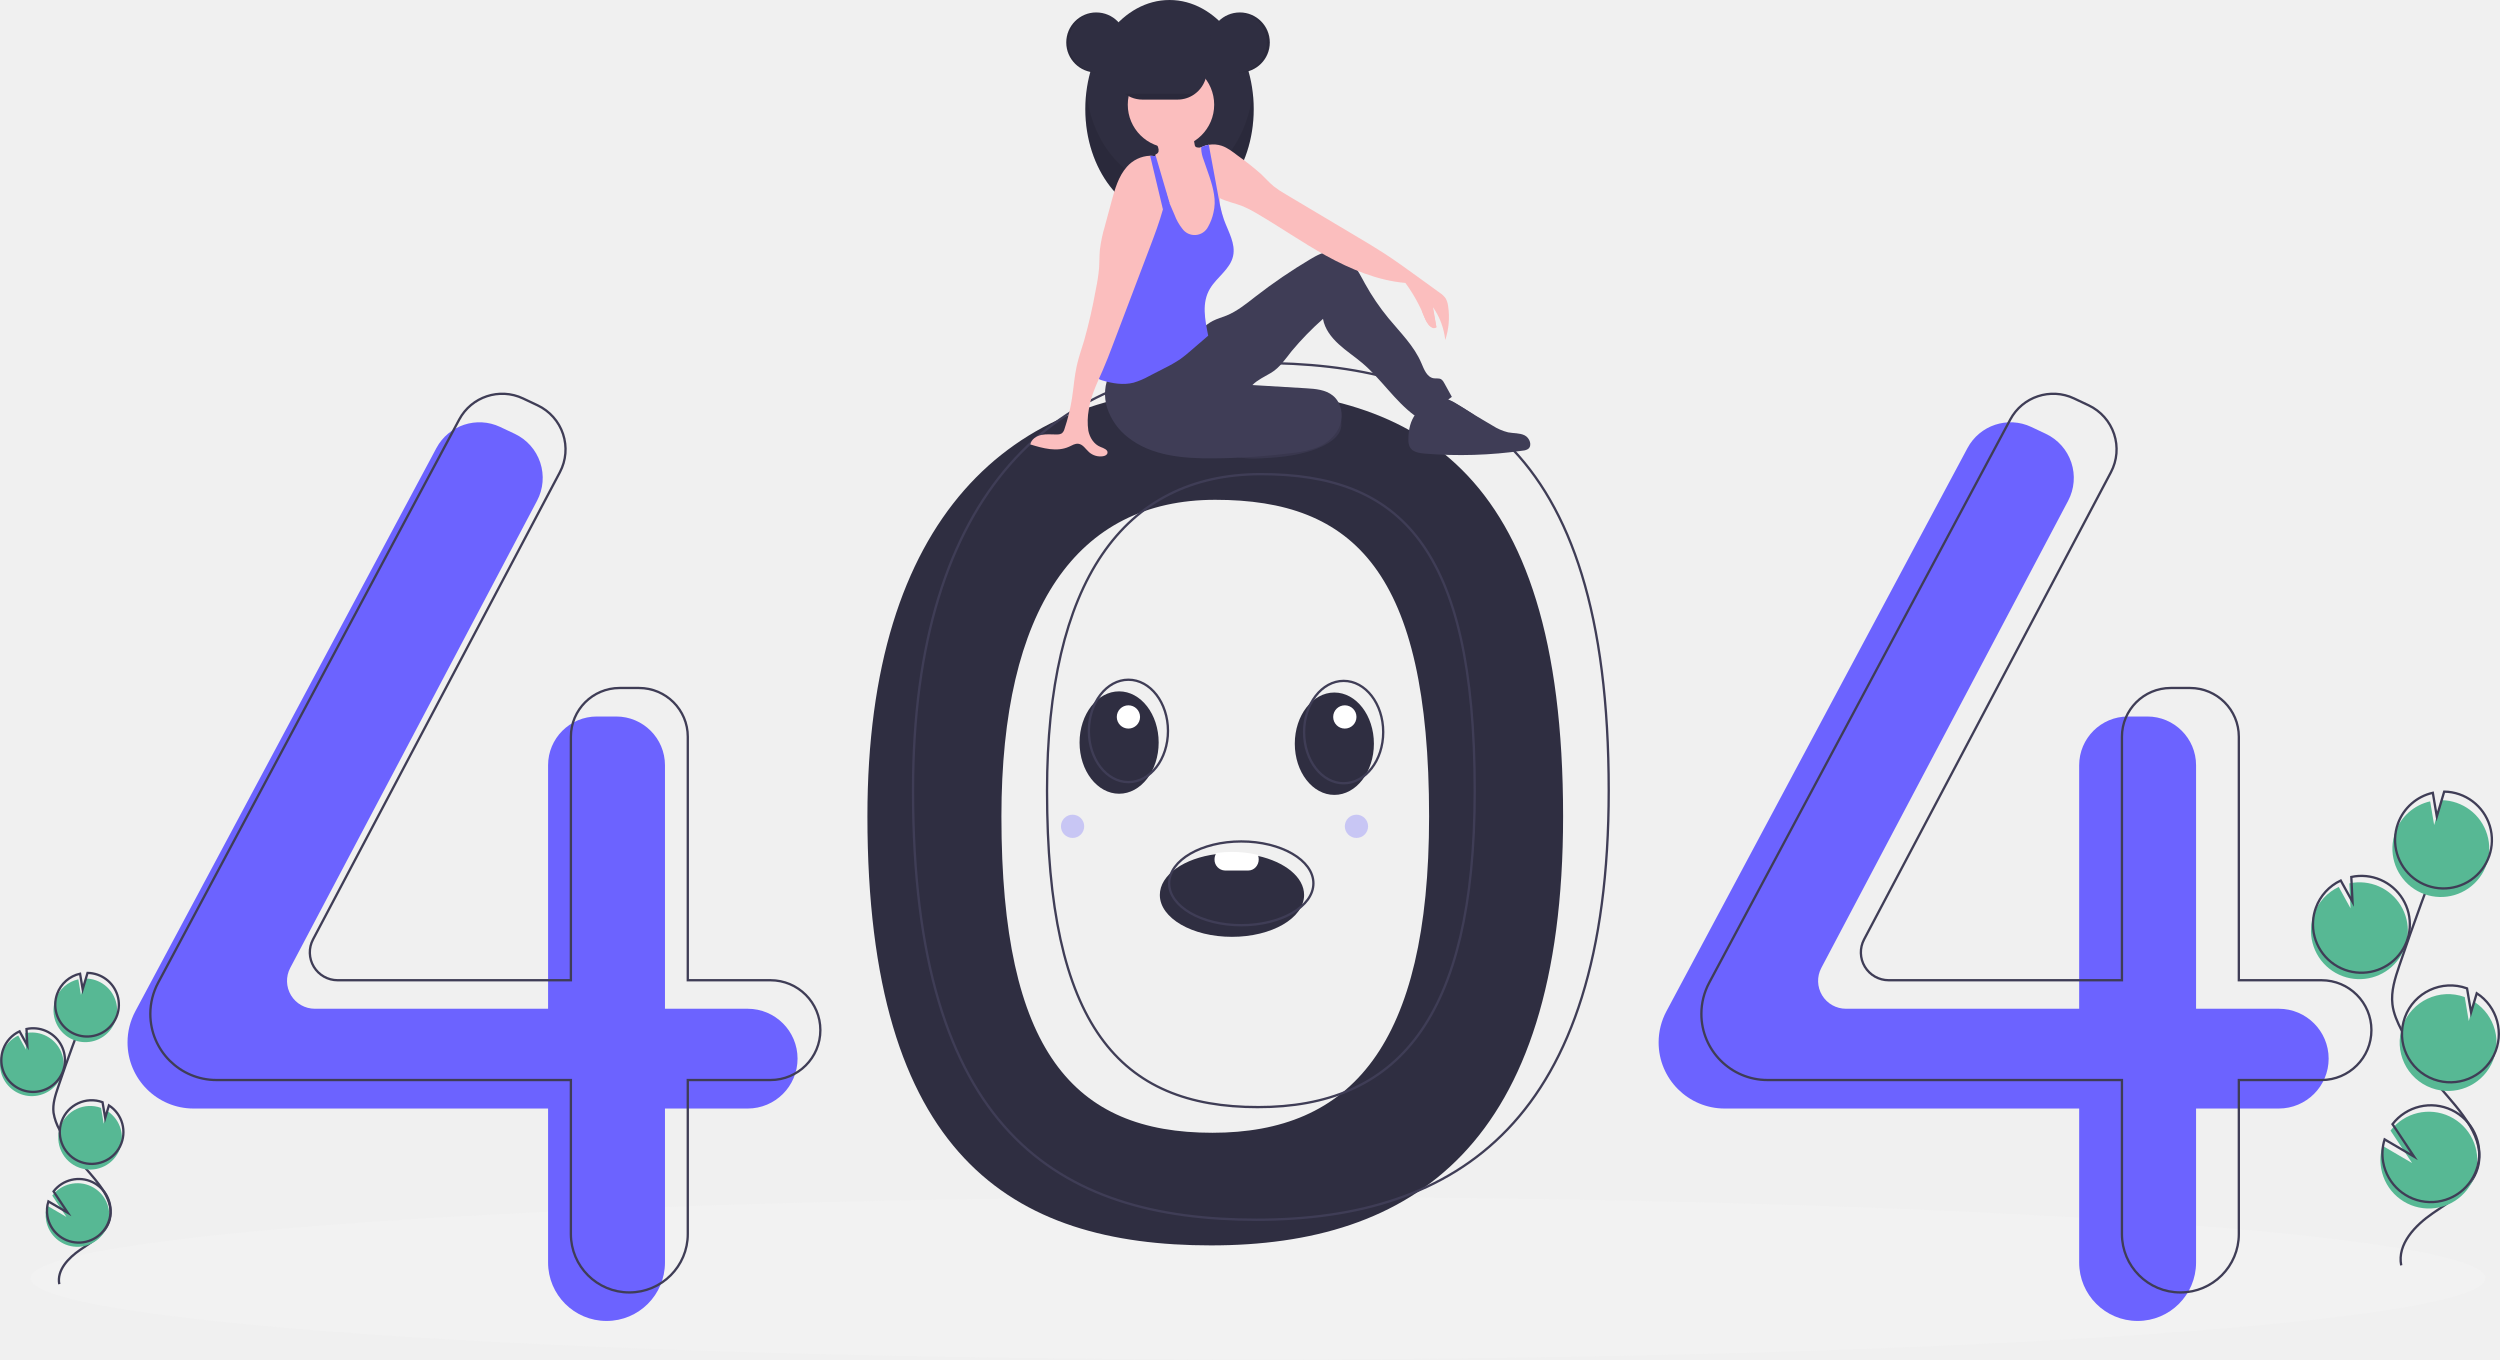
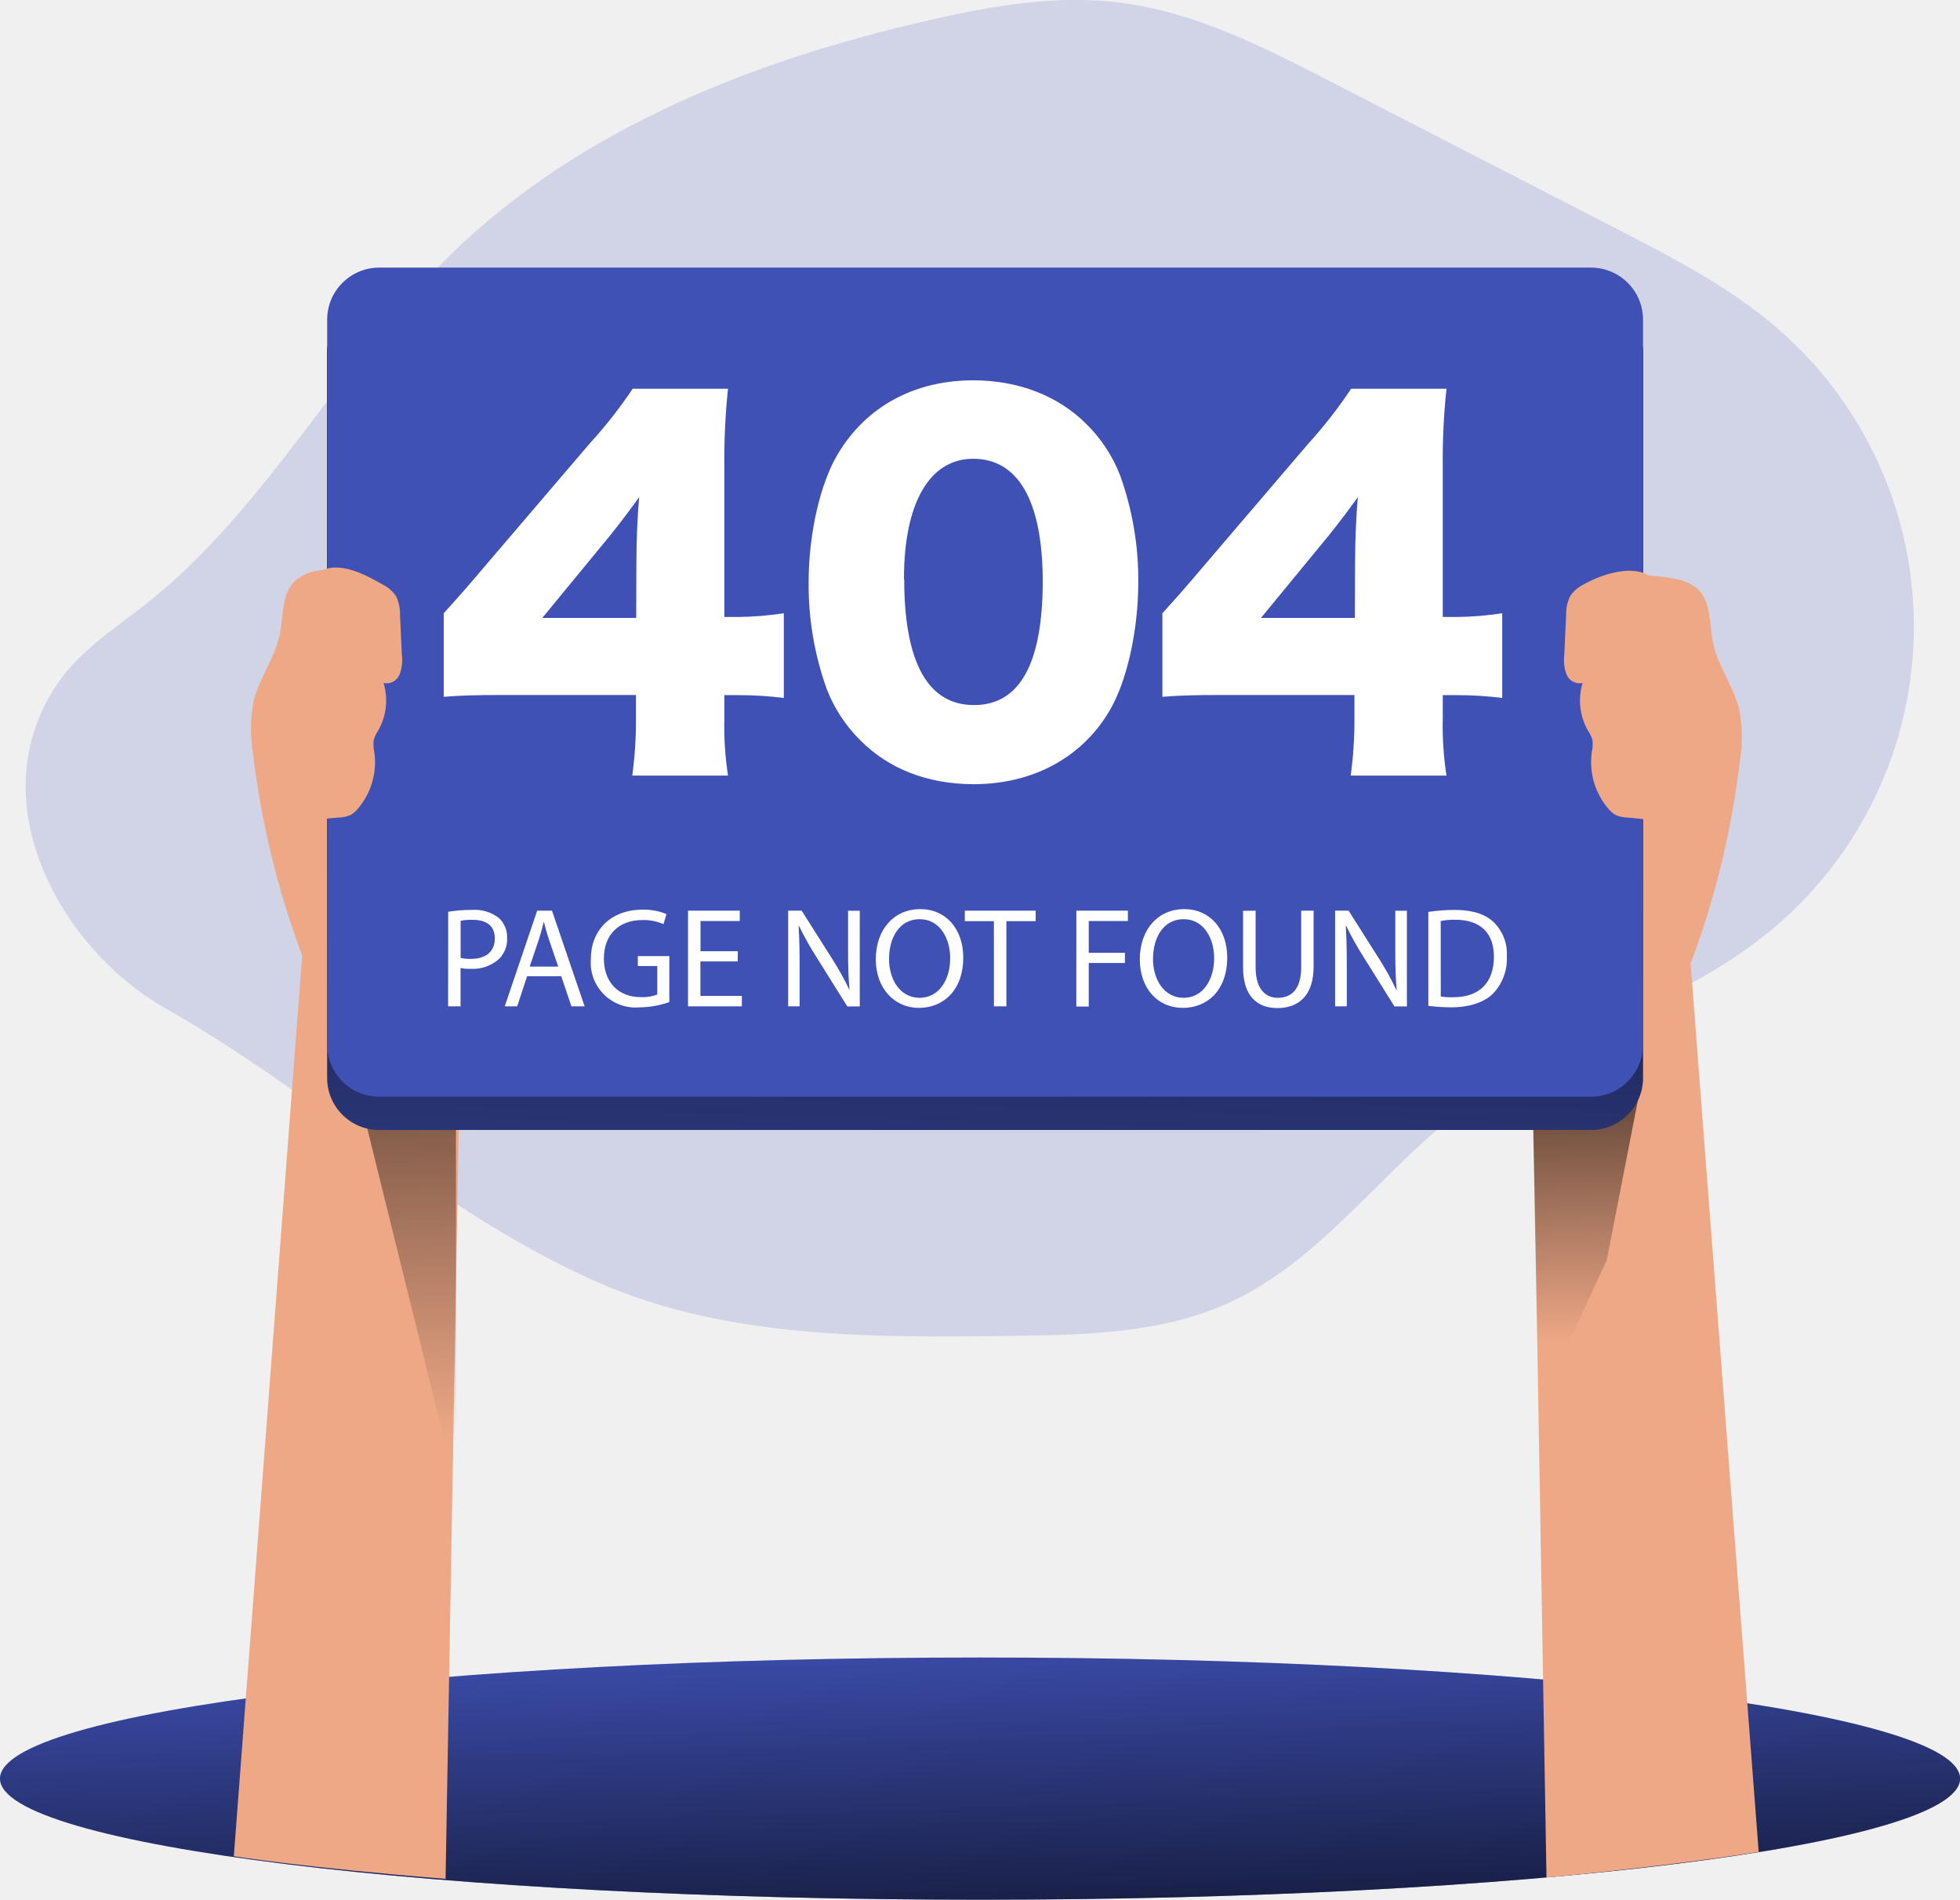
- <svg xmlns="http://www.w3.org/2000/svg" id="fd59ce54-f850-4dfc-bc34-dd7d379d600e" data-name="Layer 1" width="1074.392" height="584.231" viewBox="0 0 1074.392 584.231">
-   <ellipse cx="540.643" cy="549.309" rx="527.5" ry="34.922" fill="#f2f2f2" />
-   <path d="M583.48,324.894c-85.944,0-147.651,55.139-147.651,183.798,0,145.813,61.707,184.411,147.651,184.411s151.327-42.274,151.327-184.411C734.807,356.753,669.424,324.894,583.48,324.894Zm.565,319.808c-59.527,0-90.626-34.923-90.626-135.916,0-89.112,32.372-136.105,91.899-136.105s91.899,30.868,91.899,136.105C677.217,607.234,643.572,644.703,584.045,644.703Z" transform="translate(-63.054 -157.8845)" fill="#2f2e41" />
-   <path d="M384.365,591.401H348.831V486.762A20.956,20.956,0,0,0,327.875,465.806h-8.326a20.956,20.956,0,0,0-20.956,20.956V591.401H198.363a11.963,11.963,0,0,1-10.578-17.552l106.082-200.78A20.956,20.956,0,0,0,284.287,344.33l-6.262-2.957a20.956,20.956,0,0,0-27.429,9.07L121.214,592.475a28.416,28.416,0,0,0-3.356,13.396v0a28.416,28.416,0,0,0,28.416,28.416H298.593v66.167a25.119,25.119,0,0,0,25.119,25.119h0a25.119,25.119,0,0,0,25.119-25.119V634.287h35.534a21.443,21.443,0,0,0,21.443-21.443v0A21.443,21.443,0,0,0,384.365,591.401Z" transform="translate(-63.054 -157.8845)" fill="#6c63ff" />
-   <path d="M1042.362,591.401h-35.534V486.762A20.956,20.956,0,0,0,985.872,465.806h-8.326a20.956,20.956,0,0,0-20.956,20.956V591.401H856.359a11.963,11.963,0,0,1-10.578-17.552L951.864,373.069A20.956,20.956,0,0,0,942.284,344.33l-6.262-2.957a20.956,20.956,0,0,0-27.429,9.07L779.211,592.475a28.416,28.416,0,0,0-3.356,13.396v0a28.416,28.416,0,0,0,28.416,28.416H956.589v66.167a25.119,25.119,0,0,0,25.119,25.119h0a25.119,25.119,0,0,0,25.119-25.119V634.287h35.534a21.443,21.443,0,0,0,21.443-21.443v0A21.443,21.443,0,0,0,1042.362,591.401Z" transform="translate(-63.054 -157.8845)" fill="#6c63ff" />
-   <path d="M394.168,579.148H358.634V474.509a20.956,20.956,0,0,0-20.956-20.956h-8.326a20.956,20.956,0,0,0-20.956,20.956V579.148H208.165a11.963,11.963,0,0,1-10.578-17.552L303.67,360.816a20.956,20.956,0,0,0-9.58-28.739l-6.262-2.957a20.956,20.956,0,0,0-27.429,9.07L131.017,580.222a28.416,28.416,0,0,0-3.356,13.396v0a28.416,28.416,0,0,0,28.416,28.416H308.395v66.167a25.119,25.119,0,0,0,25.119,25.119h0a25.119,25.119,0,0,0,25.119-25.119V622.034h35.534a21.443,21.443,0,0,0,21.443-21.443v0A21.443,21.443,0,0,0,394.168,579.148Z" transform="translate(-63.054 -157.8845)" fill="none" stroke="#3f3d56" stroke-miterlimit="10" />
-   <path d="M1060.742,579.148h-35.534V474.509a20.956,20.956,0,0,0-20.956-20.956H995.925a20.956,20.956,0,0,0-20.956,20.956V579.148H874.739a11.963,11.963,0,0,1-10.578-17.552L970.244,360.816a20.956,20.956,0,0,0-9.58-28.739l-6.262-2.957a20.956,20.956,0,0,0-27.429,9.07L797.59,580.222a28.416,28.416,0,0,0-3.356,13.396v0a28.416,28.416,0,0,0,28.416,28.416H974.969v66.167a25.119,25.119,0,0,0,25.119,25.119h0a25.119,25.119,0,0,0,25.119-25.119V622.034h35.534a21.443,21.443,0,0,0,21.443-21.443v0A21.443,21.443,0,0,0,1060.742,579.148Z" transform="translate(-63.054 -157.8845)" fill="none" stroke="#3f3d56" stroke-miterlimit="10" />
-   <path d="M603.085,313.866c-85.944,0-147.651,55.139-147.651,183.798,0,145.813,61.707,184.411,147.651,184.411s151.327-42.274,151.327-184.411C754.412,345.725,689.029,313.866,603.085,313.866Zm.565,319.808c-59.527,0-90.626-34.923-90.626-135.916,0-89.112,32.372-136.105,91.899-136.105s91.899,30.868,91.899,136.105C696.822,596.206,663.177,633.675,603.65,633.675Z" transform="translate(-63.054 -157.8845)" fill="none" stroke="#3f3d56" stroke-miterlimit="10" />
-   <circle cx="471.141" cy="18.25" r="12.901" fill="#2f2e41" />
-   <ellipse cx="502.607" cy="46.885" rx="36.186" ry="46.885" fill="#2f2e41" />
-   <path d="M565.661,237.494c-18.128,0-33.141-17.271-35.776-39.805a60.976,60.976,0,0,0-.41,7.08c0,25.894,16.201,46.885,36.186,46.885s36.186-20.991,36.186-46.885a60.976,60.976,0,0,0-.41-7.08C598.803,220.224,583.789,237.494,565.661,237.494Z" transform="translate(-63.054 -157.8845)" opacity="0.1" />
-   <path d="M639.296,342.073c-.777,3.193-4.128,5.751-7.839,7.538-7.802,3.757-17.425,4.878-26.76,5.254a45.176,45.176,0,0,1-7.144-.132,20.537,20.537,0,0,1-12.251-5.631,1.681,1.681,0,0,1,.044-2.844c4.969-5.459,13.262-8.806,21.616-11.216,6.334-1.827,17.381-6.561,24.29-5.922C637.944,329.739,640.277,338.041,639.296,342.073Z" transform="translate(-63.054 -157.8845)" fill="#3f3d56" />
-   <path d="M639.296,342.073c-.777,3.193-4.128,5.751-7.839,7.538-7.802,3.757-17.425,4.878-26.76,5.254a45.176,45.176,0,0,1-7.144-.132,20.537,20.537,0,0,1-12.251-5.631,1.681,1.681,0,0,1,.044-2.844c4.969-5.459,13.262-8.806,21.616-11.216,6.334-1.827,17.381-6.561,24.29-5.922C637.944,329.739,640.277,338.041,639.296,342.073Z" transform="translate(-63.054 -157.8845)" opacity="0.1" />
-   <path d="M540.098,318.206a19.77,19.77,0,0,0-1.199,15.075,26.339,26.339,0,0,0,8.829,12.497c10.095,8.092,23.988,9.205,36.925,9.093a284.649,284.649,0,0,0,33.905-2.324,40.538,40.538,0,0,0,11.001-2.554c4.222-1.827,7.933-5.178,9.436-9.526s.436-9.672-3.134-12.574c-3.137-2.55-7.463-2.9-11.498-3.143l-23.088-1.387c2.281-2.308,5.318-3.614,8.096-5.292,3.685-2.226,6.134-5.965,8.813-9.335a129.001,129.001,0,0,1,13.439-13.817c.751,4.31,3.478,7.85,6.687,10.824s6.908,5.368,10.244,8.2c8.079,6.858,13.896,16.167,22.392,22.5a43.829,43.829,0,0,0,16.049-8.012l-3.302-5.981a3.94,3.94,0,0,0-1.245-1.553c-.935-.575-2.14-.279-3.225-.441-2.901-.435-4.168-3.784-5.306-6.487-3.125-7.422-9.108-13.18-14.218-19.404a98.009,98.009,0,0,1-9.996-14.723c-1.717-3.102-3.288-6.331-5.617-9.003s-5.594-4.773-9.139-4.781c-3.132-.007-6.021,1.584-8.714,3.183a230.477,230.477,0,0,0-23.63,16.099c-3.944,3.062-7.863,6.296-12.489,8.174-1.947.79-4,1.331-5.869,2.292-3.273,1.684-5.757,4.534-8.431,7.064C566.277,311.892,553.219,317.738,540.098,318.206Z" transform="translate(-63.054 -157.8845)" fill="#3f3d56" />
-   <path d="M588.374,253.983a23.774,23.774,0,0,1-1.734,8.033,10.045,10.045,0,0,1-5.768,5.573,12.375,12.375,0,0,1-5.623.182,10.882,10.882,0,0,1-4.582-1.561c-2.165-1.488-3.244-4.144-3.637-6.743-.393-2.596-.217-5.249-.469-7.863a42.944,42.944,0,0,0-1.202-6.255c-.17-.683-.343-1.362-.513-2.042-.167-.68-.33-1.359-.481-2.039-.138-.639-.267-1.281-.378-1.926-.091-.544-.173-1.092-.233-1.643a18.423,18.423,0,0,0-.809-4.811,14.607,14.607,0,0,0-1.687-2.854c-.286-.409-.563-.818-.818-1.243a5.89,5.89,0,0,1-.972-3.748,3.286,3.286,0,0,1,.148-.601c.025-.076.053-.151.085-.223A1.802,1.802,0,0,0,560.932,223.07a3.433,3.433,0,0,0-.148-1.778,11.318,11.318,0,0,0-.96-2.288c-.264-.478-1.161-1.34-1.167-1.888-.013-1.101,2.14-1.989,3.011-2.423a16.796,16.796,0,0,1,8.597-1.743c1.904.129,3.968.714,5.019,2.31.944,1.438.818,3.301,1.221,4.972a1.471,1.471,0,0,0,.299.664,1.341,1.341,0,0,0,.739.34,4.549,4.549,0,0,0,1.416.057h.003a2.931,2.931,0,0,0,.371-.054,4.957,4.957,0,0,0,2.033-.878q.585-.156,1.18-.255a.251.251,0,0,0,.047-.009c1.576,4.975,1.781,10.308,3.071,15.374.639,2.52,1.554,5.009,1.683,7.602.009.113.013.23.016.346.019.834-.047,1.674-.013,2.505a6.981,6.981,0,0,0,.126,1.114,15.611,15.611,0,0,0,.525,1.743l.009.028c.06.183.116.368.164.554.035.135.066.267.091.403l.003.009A14.938,14.938,0,0,1,588.374,253.983Z" transform="translate(-63.054 -157.8845)" fill="#fbbebe" />
-   <circle cx="503.237" cy="44.997" r="18.565" fill="#fbbebe" />
-   <path d="M684.157,304.033a30.445,30.445,0,0,0-5.236-14.103q.722,4.295,1.447,8.587a3.214,3.214,0,0,1-3.367-1.035,10.337,10.337,0,0,1-1.765-3.276,67.466,67.466,0,0,0-8.21-14.736c-11.819-.985-23.502-5.884-33.896-11.595-10.396-5.708-20.126-12.552-30.384-18.502a43.573,43.573,0,0,0-5.544-2.832c-3.21-1.287-6.812-1.954-9.855-3.468-.204-.101-.409-.208-.61-.318a12.578,12.578,0,0,1-1.945-1.306,10.344,10.344,0,0,1-.931-.856,20.351,20.351,0,0,1-3.559-5.953c-1.633-3.612-2.215-7.97-3.845-11.583a11.203,11.203,0,0,1,2.502-1.765h.003c.132-.069.264-.135.4-.198a11.94,11.94,0,0,1,2.004-.733q.585-.156,1.18-.255a.251.251,0,0,0,.047-.009,11.566,11.566,0,0,1,5.491.434c2.587.875,4.767,2.621,6.941,4.273a114.02,114.02,0,0,1,10.148,8.049c1.794,1.718,3.43,3.606,5.359,5.167a42.144,42.144,0,0,0,5.057,3.351q15.656,9.327,31.315,18.65c3.534,2.105,7.07,4.21,10.526,6.438,5.249,3.386,10.308,7.055,15.365,10.721q4.47,3.238,8.936,6.479a9.728,9.728,0,0,1,2.533,2.341,8.472,8.472,0,0,1,1.123,3.433A31.387,31.387,0,0,1,684.157,304.033Z" transform="translate(-63.054 -157.8845)" fill="#fbbebe" />
-   <path d="M592.977,267.944c-1.252,5.617-6.929,9.012-9.896,13.946-3.688,6.123-2.184,13.241-.799,20.255q-3.795,3.271-7.593,6.542c-1.397,1.199-2.794,2.404-4.298,3.464a57.351,57.351,0,0,1-6.86,3.94q-3.361,1.728-6.721,3.458a32.128,32.128,0,0,1-6.58,2.788c-4.415,1.133-9.103.34-13.471-.972a6.088,6.088,0,0,1-1.473-.601,2.394,2.394,0,0,1-.699-.632,3.911,3.911,0,0,1-.444-2.539c.444-7.351,2.24-14.547,4.031-21.69a85.26,85.26,0,0,1,3.848-12.577,85.077,85.077,0,0,1,5.415-10.151,68.368,68.368,0,0,1,7.929-11.514,18.479,18.479,0,0,0,3.675-4.739c1.117-2.549.686-5.472.913-8.247a17.148,17.148,0,0,1,1.633-6.007v-.003a17.093,17.093,0,0,1,1.743-2.882q.458,1.067.916,2.13.302.699.598,1.394.387.897.768,1.787,1.1,2.558,2.196,5.113a21.59,21.59,0,0,0,3.335,5.944,6.499,6.499,0,0,0,11.123-.853,21.261,21.261,0,0,0,2.272-6.013,19.215,19.215,0,0,0,.252-7.835c-.758-5.009-2.889-10.126-4.437-14.78a14.945,14.945,0,0,1-1.079-4.871,3.351,3.351,0,0,1,.057-.56c.009-.047.019-.098.028-.145a11.94,11.94,0,0,1,2.004-.733q.585-.156,1.18-.255,2.044,11.064,4.094,22.127c.032.173.066.346.098.522.195,1.057.393,2.115.614,3.169.198.957.412,1.91.651,2.857l.009.028c.082.321.167.639.255.957l.003.009c.242.868.513,1.731.818,2.58C590.938,257.475,594.164,262.629,592.977,267.944Z" transform="translate(-63.054 -157.8845)" fill="#6c63ff" />
-   <path d="M668.321,346.877a6.583,6.583,0,0,0,.61,3.143c1.162,2.124,3.95,2.606,6.362,2.805a188.377,188.377,0,0,0,42.266-1.288,4.886,4.886,0,0,0,2.151-.668c1.99-1.395.763-4.795-1.41-5.884s-4.751-.826-7.135-1.297a22.479,22.479,0,0,1-6.678-2.896q-7.252-4.167-14.293-8.688c-2.795-1.795-6.093-3.71-9.24-2.646C672.43,332.343,668.265,337.681,668.321,346.877Z" transform="translate(-63.054 -157.8845)" fill="#3f3d56" />
-   <path d="M564.437,240.874v.003c-.022.132-.044.261-.072.39-.035.214-.076.431-.116.645-.39,1.998-.868,3.987-1.419,5.963-1.51,5.459-3.534,10.831-5.541,16.123q-8.081,21.287-16.164,42.577c-1.359,3.575-2.716,7.152-4.261,10.654-.516,1.167-1.048,2.344-1.576,3.534-1.894,4.257-3.713,8.653-4.317,13.184a27.45,27.45,0,0,0-.192,9.04c.604,2.97,2.407,5.872,5.23,6.97,1.378.538,3.351,1.259,2.974,2.69-.204.787-1.098,1.171-1.901,1.303a7.312,7.312,0,0,1-5.966-1.718c-1.507-1.337-2.665-3.417-4.67-3.641-1.388-.151-2.665.68-3.936,1.262-5.186,2.369-11.227.711-16.674-.972.428-2.206,2.643-3.66,4.843-4.1,2.199-.444,4.474-.129,6.718-.189a3.51,3.51,0,0,0,2.042-.525,3.705,3.705,0,0,0,1.101-1.882,78.964,78.964,0,0,0,3.213-13.147c.724-4.666,1.026-9.405,2.058-14.015.802-3.597,2.042-7.08,3.106-10.61a224.682,224.682,0,0,0,5.06-22.077,78.02,78.02,0,0,0,1.425-9.368c.179-2.612.094-5.236.346-7.838a60.888,60.888,0,0,1,2.111-9.997q1.444-5.348,2.885-10.689c1.425-5.271,2.955-10.746,6.567-14.843a13.962,13.962,0,0,1,10.028-4.789,9.882,9.882,0,0,1,2.13.23c.116.028.233.057.349.088a8.634,8.634,0,0,1,2.174.9c1.114-.708,1.68-.459,2.42.632a6.973,6.973,0,0,1,.881,3.795A52.424,52.424,0,0,1,564.437,240.874Z" transform="translate(-63.054 -157.8845)" fill="#fbbebe" />
-   <path d="M565.661,245.046l-.047.047-.255.255-2.53,2.527-1.24-5.208-4.251-17.854a9.882,9.882,0,0,1,2.13.23,3.286,3.286,0,0,1,.148-.601l.201.689,1.441,4.902,2.728,9.308.45,1.532v.003Z" transform="translate(-63.054 -157.8845)" fill="#6c63ff" />
-   <path d="M581.715,188.087a12.582,12.582,0,0,1-3.7,8.896,12.314,12.314,0,0,1-1.36,1.176,12.528,12.528,0,0,1-7.536,2.524H554.023a12.59,12.59,0,0,1,0-25.18h15.096A12.629,12.629,0,0,1,581.715,188.087Z" transform="translate(-63.054 -157.8845)" fill="#2f2e41" />
-   <circle cx="532.815" cy="18.25" r="12.901" fill="#2f2e41" />
-   <path d="M595.554,163.234c-.158,0-.315.006-.472.012a12.898,12.898,0,0,1,0,25.778c.157.006.314.012.472.012a12.901,12.901,0,1,0,0-25.802Z" transform="translate(-63.054 -157.8845)" opacity="0.1" />
-   <path d="M534.195,163.234c.158,0,.315.006.472.012a12.898,12.898,0,0,0,0,25.778c-.157.006-.314.012-.472.012a12.901,12.901,0,0,1,0-25.802Z" transform="translate(-63.054 -157.8845)" opacity="0.1" />
-   <path d="M576.655,198.159a12.528,12.528,0,0,1-7.536,2.524H554.023a12.528,12.528,0,0,1-7.536-2.524Z" transform="translate(-63.054 -157.8845)" opacity="0.1" />
-   <path d="M674.14,291.64s3.252,9.372,6.229,6.876L677.996,286.267Z" transform="translate(-63.054 -157.8845)" fill="#fbbebe" />
-   <path d="M1069.918,577.434a20.813,20.813,0,1,0,2.772-39.915l.521,10.712-5.068-9.18a20.734,20.734,0,0,0-10.684,11.723,20.408,20.408,0,0,0-1.197,5.63A20.809,20.809,0,0,0,1069.918,577.434Z" transform="translate(-63.054 -157.8845)" fill="#57b894" />
-   <path d="M1094.995,701.678c-1.789-9.11,5.963-17.187,13.621-22.437s16.605-10.408,19.218-19.317c3.755-12.804-7.43-24.53-16.136-34.642a125.3,125.3,0,0,1-16.524-24.557c-1.811-3.533-3.476-7.225-3.952-11.166-.686-5.675,1.137-11.323,2.974-16.737q9.179-27.052,19.628-53.65" transform="translate(-63.054 -157.8845)" fill="none" stroke="#3f3d56" stroke-miterlimit="10" />
-   <path d="M1070.775,574.676a20.813,20.813,0,1,0,2.772-39.915l.521,10.712-5.068-9.18a20.734,20.734,0,0,0-10.684,11.723,20.408,20.408,0,0,0-1.197,5.63A20.809,20.809,0,0,0,1070.775,574.676Z" transform="translate(-63.054 -157.8845)" fill="none" stroke="#3f3d56" stroke-miterlimit="10" />
-   <path d="M1092.451,515.473a20.788,20.788,0,0,1,14.98-13.198l1.714,10.184,3.177-10.696a20.81,20.81,0,1,1-19.871,13.71Z" transform="translate(-63.054 -157.8845)" fill="#57b894" />
-   <path d="M1093.594,511.795a20.788,20.788,0,0,1,14.98-13.198l1.714,10.184,3.177-10.696a20.81,20.81,0,1,1-19.871,13.71Z" transform="translate(-63.054 -157.8845)" fill="none" stroke="#3f3d56" stroke-miterlimit="10" />
-   <path d="M1108.045,625.489a20.81,20.81,0,0,0,18.419-37.023l-2.441,8.219-1.731-10.304a.362.362,0,0,0-.053-.02,20.811,20.811,0,1,0-14.194,39.127Z" transform="translate(-63.054 -157.8845)" fill="#57b894" />
-   <path d="M1109.035,621.764a20.81,20.81,0,0,0,18.419-37.023l-2.441,8.219-1.731-10.304a.362.362,0,0,0-.053-.02,20.811,20.811,0,1,0-14.194,39.127Z" transform="translate(-63.054 -157.8845)" fill="none" stroke="#3f3d56" stroke-miterlimit="10" />
-   <path d="M1086.378,660.051a20.801,20.801,0,1,0,4.011-16.297l9.273,13.957-12.67-7.408A20.616,20.616,0,0,0,1086.378,660.051Z" transform="translate(-63.054 -157.8845)" fill="#57b894" />
-   <path d="M1087.235,657.294a20.801,20.801,0,1,0,4.011-16.297l9.273,13.957-12.67-7.408A20.616,20.616,0,0,0,1087.235,657.294Z" transform="translate(-63.054 -157.8845)" fill="none" stroke="#3f3d56" stroke-miterlimit="10" />
-   <path d="M72.061,628.133a13.674,13.674,0,1,0,1.821-26.225l.342,7.038-3.33-6.032a13.623,13.623,0,0,0-7.019,7.702,13.409,13.409,0,0,0-.787,3.699A13.672,13.672,0,0,0,72.061,628.133Z" transform="translate(-63.054 -157.8845)" fill="#57b894" />
-   <path d="M88.538,709.763c-1.175-5.986,3.918-11.292,8.949-14.741s10.91-6.838,12.626-12.692c2.467-8.412-4.882-16.117-10.601-22.76A82.324,82.324,0,0,1,88.656,643.436a22.21,22.21,0,0,1-2.597-7.336c-.451-3.729.747-7.439,1.954-10.996q6.031-17.773,12.896-35.249" transform="translate(-63.054 -157.8845)" fill="none" stroke="#3f3d56" stroke-miterlimit="10" />
-   <path d="M72.625,626.321a13.674,13.674,0,1,0,1.821-26.225l.342,7.038L71.458,601.103a13.623,13.623,0,0,0-7.019,7.702,13.409,13.409,0,0,0-.787,3.699A13.672,13.672,0,0,0,72.625,626.321Z" transform="translate(-63.054 -157.8845)" fill="none" stroke="#3f3d56" stroke-miterlimit="10" />
-   <path d="M86.866,587.423a13.658,13.658,0,0,1,9.842-8.671l1.126,6.691,2.087-7.027a13.673,13.673,0,1,1-13.055,9.007Z" transform="translate(-63.054 -157.8845)" fill="#57b894" />
-   <path d="M87.617,585.007a13.658,13.658,0,0,1,9.842-8.671l1.126,6.691L100.673,576a13.673,13.673,0,1,1-13.055,9.007Z" transform="translate(-63.054 -157.8845)" fill="none" stroke="#3f3d56" stroke-miterlimit="10" />
-   <path d="M97.112,659.706a13.673,13.673,0,0,0,12.102-24.325l-1.604,5.4-1.137-6.77a.238.238,0,0,0-.035-.013,13.673,13.673,0,1,0-9.326,25.707Z" transform="translate(-63.054 -157.8845)" fill="#57b894" />
-   <path d="M97.762,657.259a13.673,13.673,0,0,0,12.102-24.325l-1.604,5.4-1.137-6.77a.238.238,0,0,0-.035-.013,13.673,13.673,0,1,0-9.326,25.707Z" transform="translate(-63.054 -157.8845)" fill="none" stroke="#3f3d56" stroke-miterlimit="10" />
-   <path d="M82.876,682.414a13.667,13.667,0,1,0,2.635-10.708l6.092,9.17-8.324-4.867A13.545,13.545,0,0,0,82.876,682.414Z" transform="translate(-63.054 -157.8845)" fill="#57b894" />
-   <path d="M83.439,680.602a13.667,13.667,0,1,0,2.635-10.708l6.092,9.17-8.324-4.867A13.545,13.545,0,0,0,83.439,680.602Z" transform="translate(-63.054 -157.8845)" fill="none" stroke="#3f3d56" stroke-miterlimit="10" />
-   <ellipse cx="480.946" cy="319.115" rx="17" ry="22" fill="#2f2e41" />
-   <ellipse cx="573.446" cy="319.615" rx="17" ry="22" fill="#2f2e41" />
-   <path d="M623.5,542.5c0,9.94-13.88,18-31,18s-31-8.06-31-18c0-8.61,10.41-15.81,24.32-17.57a50.104,50.104,0,0,1,6.68-.43,50.699,50.699,0,0,1,11.13,1.2C615.25,528.29,623.5,534.84,623.5,542.5Z" transform="translate(-63.054 -157.8845)" fill="#2f2e41" />
-   <ellipse cx="484.946" cy="314.115" rx="17" ry="22" fill="none" stroke="#3f3d56" stroke-miterlimit="10" />
-   <ellipse cx="577.446" cy="314.615" rx="17" ry="22" fill="none" stroke="#3f3d56" stroke-miterlimit="10" />
-   <ellipse cx="533.446" cy="379.615" rx="31" ry="18" fill="none" stroke="#3f3d56" stroke-miterlimit="10" />
-   <path d="M604,527.2a4.937,4.937,0,0,1-1.32,3.392A4.339,4.339,0,0,1,599.5,532h-10a4.664,4.664,0,0,1-4.5-4.8,4.905,4.905,0,0,1,.82-2.741A47.02,47.02,0,0,1,592.5,524a47.665,47.665,0,0,1,11.13,1.28A5.067,5.067,0,0,1,604,527.2Z" transform="translate(-63.054 -157.8845)" fill="#fff" />
-   <circle cx="484.946" cy="308.115" r="5" fill="#fff" />
-   <circle cx="577.946" cy="308.115" r="5" fill="#fff" />
-   <circle cx="582.946" cy="355.115" r="5" fill="#6c63ff" opacity="0.3" />
-   <circle cx="460.946" cy="355.115" r="5" fill="#6c63ff" opacity="0.3" />
+ <svg xmlns="http://www.w3.org/2000/svg" xmlns:xlink="http://www.w3.org/1999/xlink" id="Layer_1" data-name="Layer 1" viewBox="0 0 315.35 305.59">
+   <defs>
+     <linearGradient id="linear-gradient" x1="156.72" y1="259" x2="159.63" y2="341.54" gradientUnits="userSpaceOnUse">
+       <stop offset="0" stop-opacity="0" />
+       <stop offset="0.95" />
+     </linearGradient>
+     <linearGradient id="linear-gradient-2" x1="67.7" y1="231.63" x2="64.79" y2="116.55" gradientUnits="userSpaceOnUse">
+       <stop offset="0" stop-opacity="0" />
+       <stop offset="0.99" />
+     </linearGradient>
+     <linearGradient id="linear-gradient-3" x1="256" y1="215.77" x2="254.06" y2="143.58" xlink:href="#linear-gradient" />
+     <linearGradient id="linear-gradient-4" x1="154.93" y1="238.45" x2="159.46" y2="81.77" xlink:href="#linear-gradient-2" />
+   </defs>
+   <path d="M154.3,205.44c20.68,9.09,44.07,8.95,66.66,8.65,11.85-.15,24.11-.39,34.9-5.3,15-6.83,24.74-21.49,37.9-31.41,15.11-11.41,34.45-16.33,49.1-28.32a63.39,63.39,0,0,0,1.63-96.76c-7.75-6.78-17-11.57-26.17-16.28l-46.05-23.7c-10.79-5.55-21.86-11.19-33.9-12.7C228.21-1.65,217.93.11,208,2.38,179.7,8.78,151.62,19.81,130.86,40,113,57.4,101.34,80.77,81.8,96.26c-5,3.95-10.54,7.44-14.18,12.66-13.1,18.81.17,42.84,17.19,52.48C108.38,174.74,129.59,194.59,154.3,205.44Z" transform="translate(-58.19 0.8)" fill="#3f51b5" opacity="0.18" style="isolation:isolate" />
+   <ellipse cx="157.68" cy="286.11" rx="157.68" ry="19.48" fill="#3f51b5" />
+   <ellipse cx="157.68" cy="286.11" rx="157.68" ry="19.48" fill="url(#linear-gradient)" />
+   <path d="M129.49,95A26.4,26.4,0,0,0,109.31,91a7.65,7.65,0,0,0-3.48,1.49c-2.37,2-2,5.72-2.63,8.78-.77,3.77-3.3,7-4.21,10.72a24.15,24.15,0,0,0-.09,8.48,139.76,139.76,0,0,0,7.91,32.42l-11,144.91s11.25,1.82,34.07,3.64l2.42-138Z" transform="translate(-58.19 0.8)" fill="#eea886" />
+   <polygon points="58.79 180.31 73.36 239.23 73.36 154.25 66.88 134.99 58.79 180.31" fill="url(#linear-gradient-2)" />
+   <path d="M307.51,96.24a26.42,26.42,0,0,1,20.18-3.92,7.8,7.8,0,0,1,3.49,1.49c2.36,2,2,5.72,2.62,8.79.78,3.77,3.31,7,4.22,10.72a23.86,23.86,0,0,1,.08,8.47,139.12,139.12,0,0,1-7.9,32.42L341.15,297.1s-12.25,2.06-34.14,4.13l-2.35-136.48Z" transform="translate(-58.19 0.8)" fill="#eea886" />
+   <polygon points="263.7 176.1 258.53 202.65 247.52 226.6 246.55 174.48 263.7 176.1" fill="url(#linear-gradient-3)" />
+   <rect x="52.64" y="48.4" width="211.71" height="133.37" rx="8.37" fill="#3f51b5" />
+   <rect x="52.64" y="48.4" width="211.71" height="133.37" rx="8.37" fill="url(#linear-gradient-4)" />
+   <rect x="52.64" y="43.05" width="211.71" height="133.37" rx="8.37" fill="#3f51b5" />
+   <path d="M129.58,97.85c3.37-3.74,3.37-3.74,7.18-8.22l16.23-19a75.55,75.55,0,0,0,7-8.9h15.33a109.89,109.89,0,0,0-.59,12.41V98.45h2.17a52,52,0,0,0,7.4-.6v13.62a59.12,59.12,0,0,0-7.33-.45h-2.24v3.74a53.39,53.39,0,0,0,.59,9.2h-15.4a66.1,66.1,0,0,0,.59-9.35V111H139.31c-4.87,0-7,.07-9.73.29Zm31-7.92c0-3.37.15-7.48.45-10.77-1.5,2.09-2.62,3.59-4.64,6.13L145.44,98.6h15.11Z" transform="translate(-58.19 0.8)" fill="#fff" />
+   <path d="M196.67,118.35a23.66,23.66,0,0,1-5.46-8.3,49.74,49.74,0,0,1-2.92-17.13c0-7.86,1.87-16,4.72-20.72,4.56-7.63,12.34-11.82,21.76-11.82,7.26,0,13.62,2.47,18.18,7a23.53,23.53,0,0,1,5.46,8.3,49.62,49.62,0,0,1,2.92,17.2c0,7.86-1.87,16.09-4.71,20.8-4.49,7.48-12.35,11.67-21.85,11.67C207.44,125.31,201.24,122.91,196.67,118.35Zm7-26c0,13.39,3.81,20.27,11.22,20.27s11.07-6.73,11.07-20C225.92,79.75,222,73,214.77,73,207.74,73,203.63,80.13,203.63,92.32Z" transform="translate(-58.19 0.8)" fill="#fff" />
+   <path d="M245.21,97.85c3.37-3.74,3.37-3.74,7.18-8.22l16.24-19a75.28,75.28,0,0,0,6.95-8.9h15.34a107.51,107.51,0,0,0-.6,12.41V98.45h2.17a52,52,0,0,0,7.4-.6v13.62a59.12,59.12,0,0,0-7.33-.45h-2.24v3.74a52.27,52.27,0,0,0,.6,9.2H275.51a65.93,65.93,0,0,0,.6-9.35V111H254.94c-4.86,0-7,.07-9.73.29Zm31-7.92c0-3.37.15-7.48.45-10.77-1.5,2.09-2.62,3.59-4.64,6.13L261.07,98.6h15.11Z" transform="translate(-58.19 0.8)" fill="#fff" />
+   <path d="M130.3,145.87a22.9,22.9,0,0,1,3.81-.3,6.33,6.33,0,0,1,4.32,1.28,4.16,4.16,0,0,1,1.35,3.22,4.51,4.51,0,0,1-1.19,3.29,6.37,6.37,0,0,1-4.71,1.69,6.44,6.44,0,0,1-1.59-.14v6.17h-2Zm2,7.42a6.35,6.35,0,0,0,1.64.16c2.4,0,3.86-1.16,3.86-3.29s-1.44-3-3.63-3a8.36,8.36,0,0,0-1.87.16Z" transform="translate(-58.19 0.8)" fill="#fff" />
+   <path d="M143,156.24l-1.6,4.84h-2l5.22-15.39H147l5.25,15.39h-2.12l-1.64-4.84Zm5-1.55-1.51-4.43c-.34-1-.57-1.92-.8-2.81h0c-.22.91-.48,1.85-.77,2.78l-1.51,4.46Z" transform="translate(-58.19 0.8)" fill="#fff" />
+   <path d="M165.88,160.39a14.31,14.31,0,0,1-4.73.85,7.23,7.23,0,0,1-7.9-7.77c0-4.59,3.17-7.94,8.33-7.94a9.48,9.48,0,0,1,3.84.71l-.48,1.62a7.9,7.9,0,0,0-3.4-.66c-3.75,0-6.19,2.33-6.19,6.18s2.35,6.22,5.94,6.22a6.44,6.44,0,0,0,2.65-.42V154.6h-3.13V153h5.07Z" transform="translate(-58.19 0.8)" fill="#fff" />
+   <path d="M176.88,153.86h-6v5.55h6.67v1.67h-8.66V145.69h8.32v1.67H170.9v4.86h6Z" transform="translate(-58.19 0.8)" fill="#fff" />
+   <path d="M185,161.08V145.69h2.17l4.93,7.78a45.68,45.68,0,0,1,2.77,5l0,0c-.18-2-.23-3.92-.23-6.32v-6.44h1.88v15.39h-2l-4.89-7.81a49.59,49.59,0,0,1-2.88-5.14l-.07,0c.12,1.95.16,3.8.16,6.35v6.58Z" transform="translate(-58.19 0.8)" fill="#fff" />
+   <path d="M213.17,153.22c0,5.3-3.22,8.11-7.15,8.11s-6.92-3.15-6.92-7.81c0-4.89,3-8.08,7.15-8.08S213.17,148.66,213.17,153.22Zm-11.94.25c0,3.29,1.78,6.24,4.91,6.24s4.93-2.9,4.93-6.4c0-3.05-1.6-6.25-4.91-6.25S201.23,150.1,201.23,153.47Z" transform="translate(-58.19 0.8)" fill="#fff" />
+   <path d="M218.1,147.38h-4.68v-1.69h11.4v1.69h-4.71v13.7h-2Z" transform="translate(-58.19 0.8)" fill="#fff" />
+   <path d="M231.37,145.69h8.29v1.67h-6.3v5.11h5.82v1.64h-5.82v7h-2Z" transform="translate(-58.19 0.8)" fill="#fff" />
+   <path d="M255.64,153.22c0,5.3-3.22,8.11-7.14,8.11-4.07,0-6.92-3.15-6.92-7.81,0-4.89,3-8.08,7.14-8.08S255.64,148.66,255.64,153.22Zm-11.94.25c0,3.29,1.78,6.24,4.91,6.24s4.93-2.9,4.93-6.4c0-3.05-1.6-6.25-4.91-6.25S243.7,150.1,243.7,153.47Z" transform="translate(-58.19 0.8)" fill="#fff" />
+   <path d="M260.21,145.69v9.11c0,3.45,1.53,4.91,3.59,4.91,2.28,0,3.74-1.51,3.74-4.91v-9.11h2v9c0,4.73-2.49,6.67-5.82,6.67-3.15,0-5.53-1.8-5.53-6.58v-9.06Z" transform="translate(-58.19 0.8)" fill="#fff" />
+   <path d="M273,161.08V145.69h2.17l4.93,7.78a43.88,43.88,0,0,1,2.76,5l.05,0c-.18-2-.23-3.92-.23-6.32v-6.44h1.87v15.39h-2l-4.88-7.81a47.8,47.8,0,0,1-2.88-5.14l-.07,0c.11,1.95.16,3.8.16,6.35v6.58Z" transform="translate(-58.19 0.8)" fill="#fff" />
+   <path d="M288,145.89a28.85,28.85,0,0,1,4.23-.32c2.85,0,4.89.67,6.23,1.92a7.1,7.1,0,0,1,2.17,5.53,8.12,8.12,0,0,1-2.21,6c-1.44,1.44-3.82,2.22-6.81,2.22A30.75,30.75,0,0,1,288,161Zm2,13.61a11.5,11.5,0,0,0,2,.12c4.25,0,6.55-2.38,6.55-6.53,0-3.63-2-5.94-6.23-5.94a10.79,10.79,0,0,0-2.33.21Z" transform="translate(-58.19 0.8)" fill="#fff" />
+   <path d="M119.8,93.25a5.48,5.48,0,0,1,2.12,1.87,6.69,6.69,0,0,1,.63,3l.3,6.45a6.53,6.53,0,0,1-.37,3.14,2.27,2.27,0,0,1-2.58,1.36,9.69,9.69,0,0,1-.83,7.59,6.06,6.06,0,0,0-.75,1.56,5.79,5.79,0,0,0,.1,2,11.49,11.49,0,0,1-2.67,9.09,4.07,4.07,0,0,1-1.18,1,5,5,0,0,1-1.88.4l-2.94.25a1,1,0,0,1-1.31-.89,65.62,65.62,0,0,1-3-21.91,63,63,0,0,1,1.34-11.12c.47-2.14,1.39-5.4,3.68-6.27C113.42,89.73,117.24,91.78,119.8,93.25Z" transform="translate(-58.19 0.8)" fill="#eea886" />
+   <path d="M312.92,93.25a5.48,5.48,0,0,0-2.12,1.87,6.69,6.69,0,0,0-.63,3l-.3,6.45a6.53,6.53,0,0,0,.37,3.14,2.27,2.27,0,0,0,2.58,1.36,9.73,9.73,0,0,0,.82,7.59,5.78,5.78,0,0,1,.76,1.56,5.57,5.57,0,0,1-.11,2,11.54,11.54,0,0,0,2.68,9.09,4.07,4.07,0,0,0,1.18,1,5,5,0,0,0,1.88.4L323,131a1,1,0,0,0,1.31-.89,65.62,65.62,0,0,0,3-21.91,62.11,62.11,0,0,0-1.35-11.12c-.46-2.14-1-4.82-3.27-5.69C319.7,90.3,315.48,91.78,312.92,93.25Z" transform="translate(-58.19 0.8)" fill="#eea886" />
</svg>
